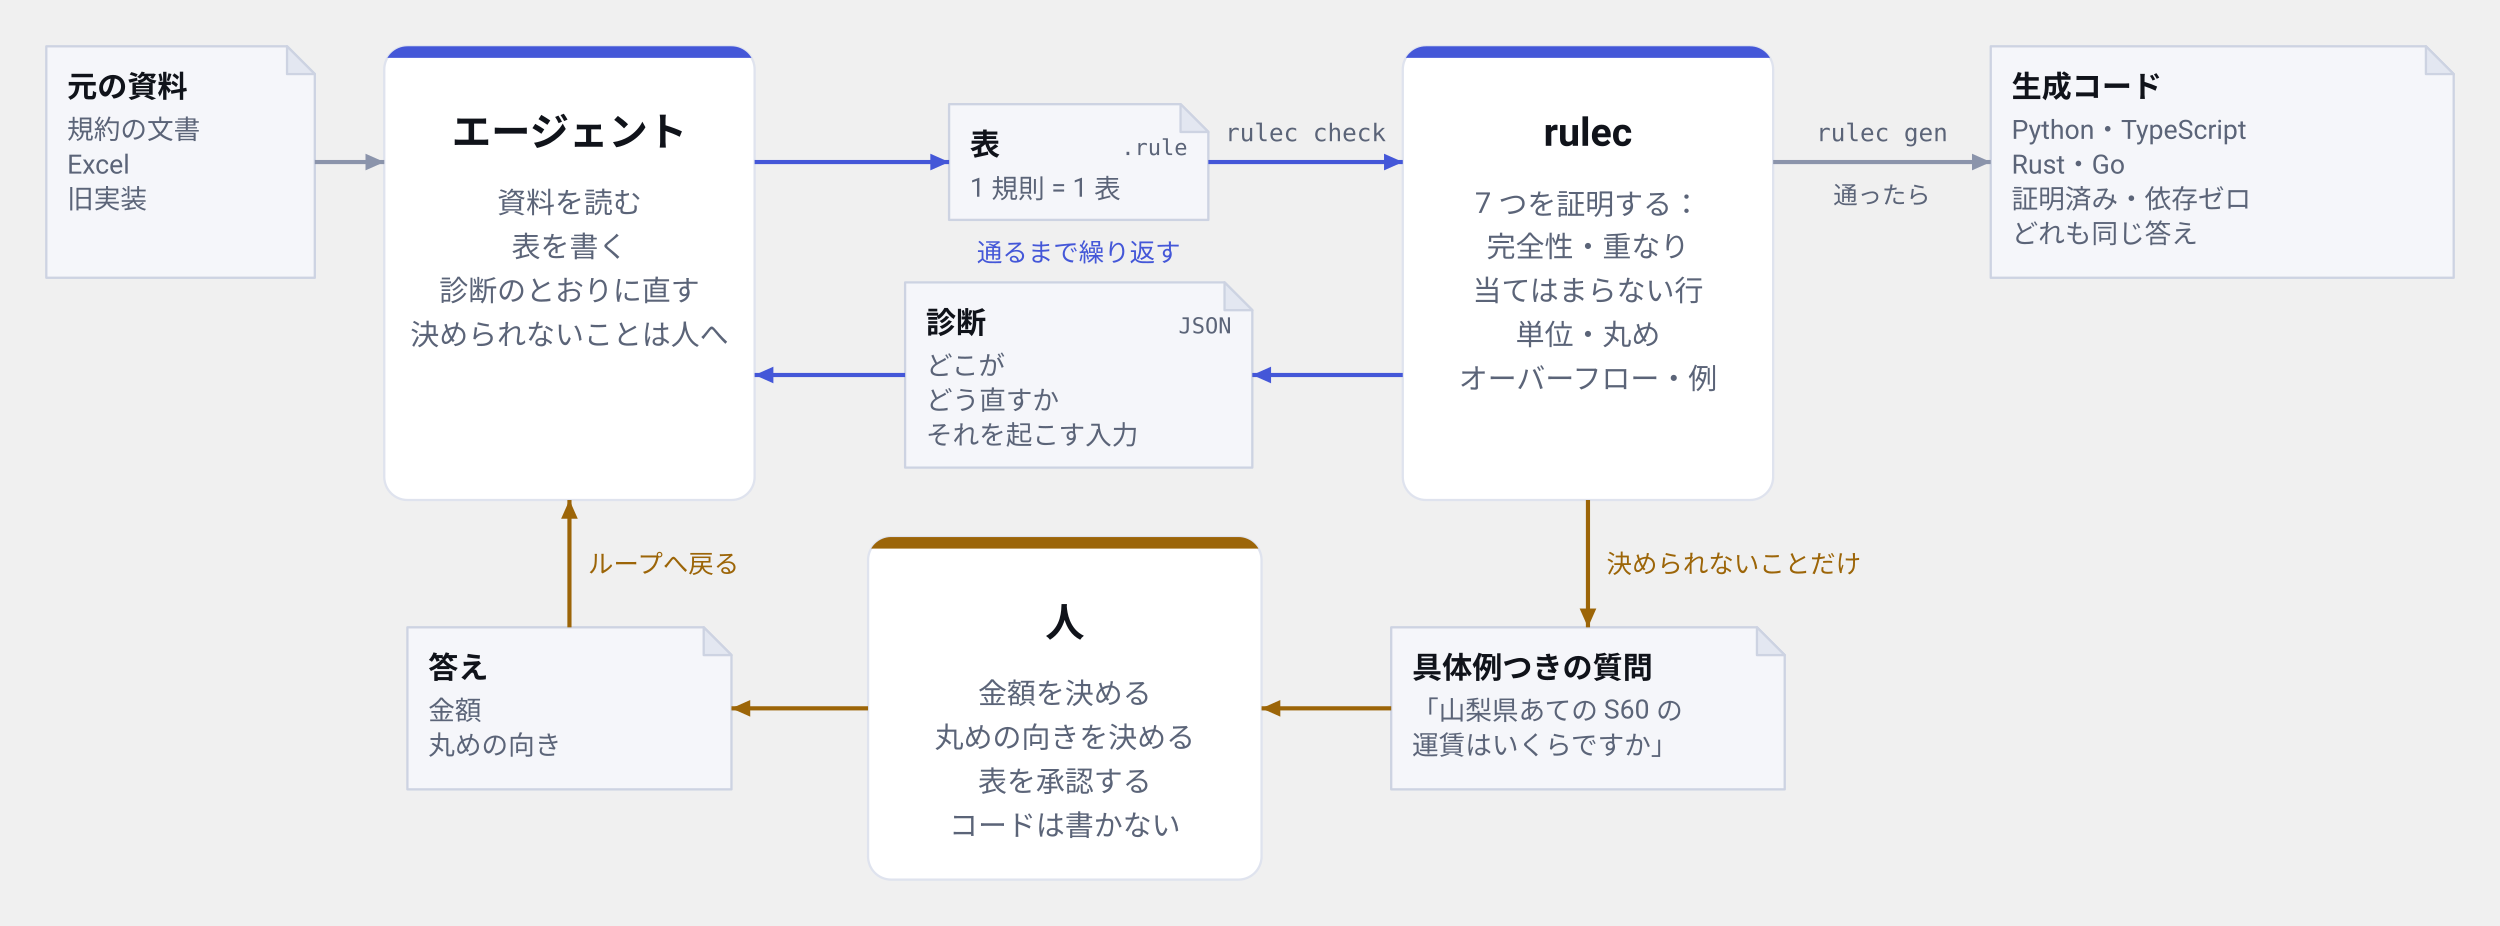
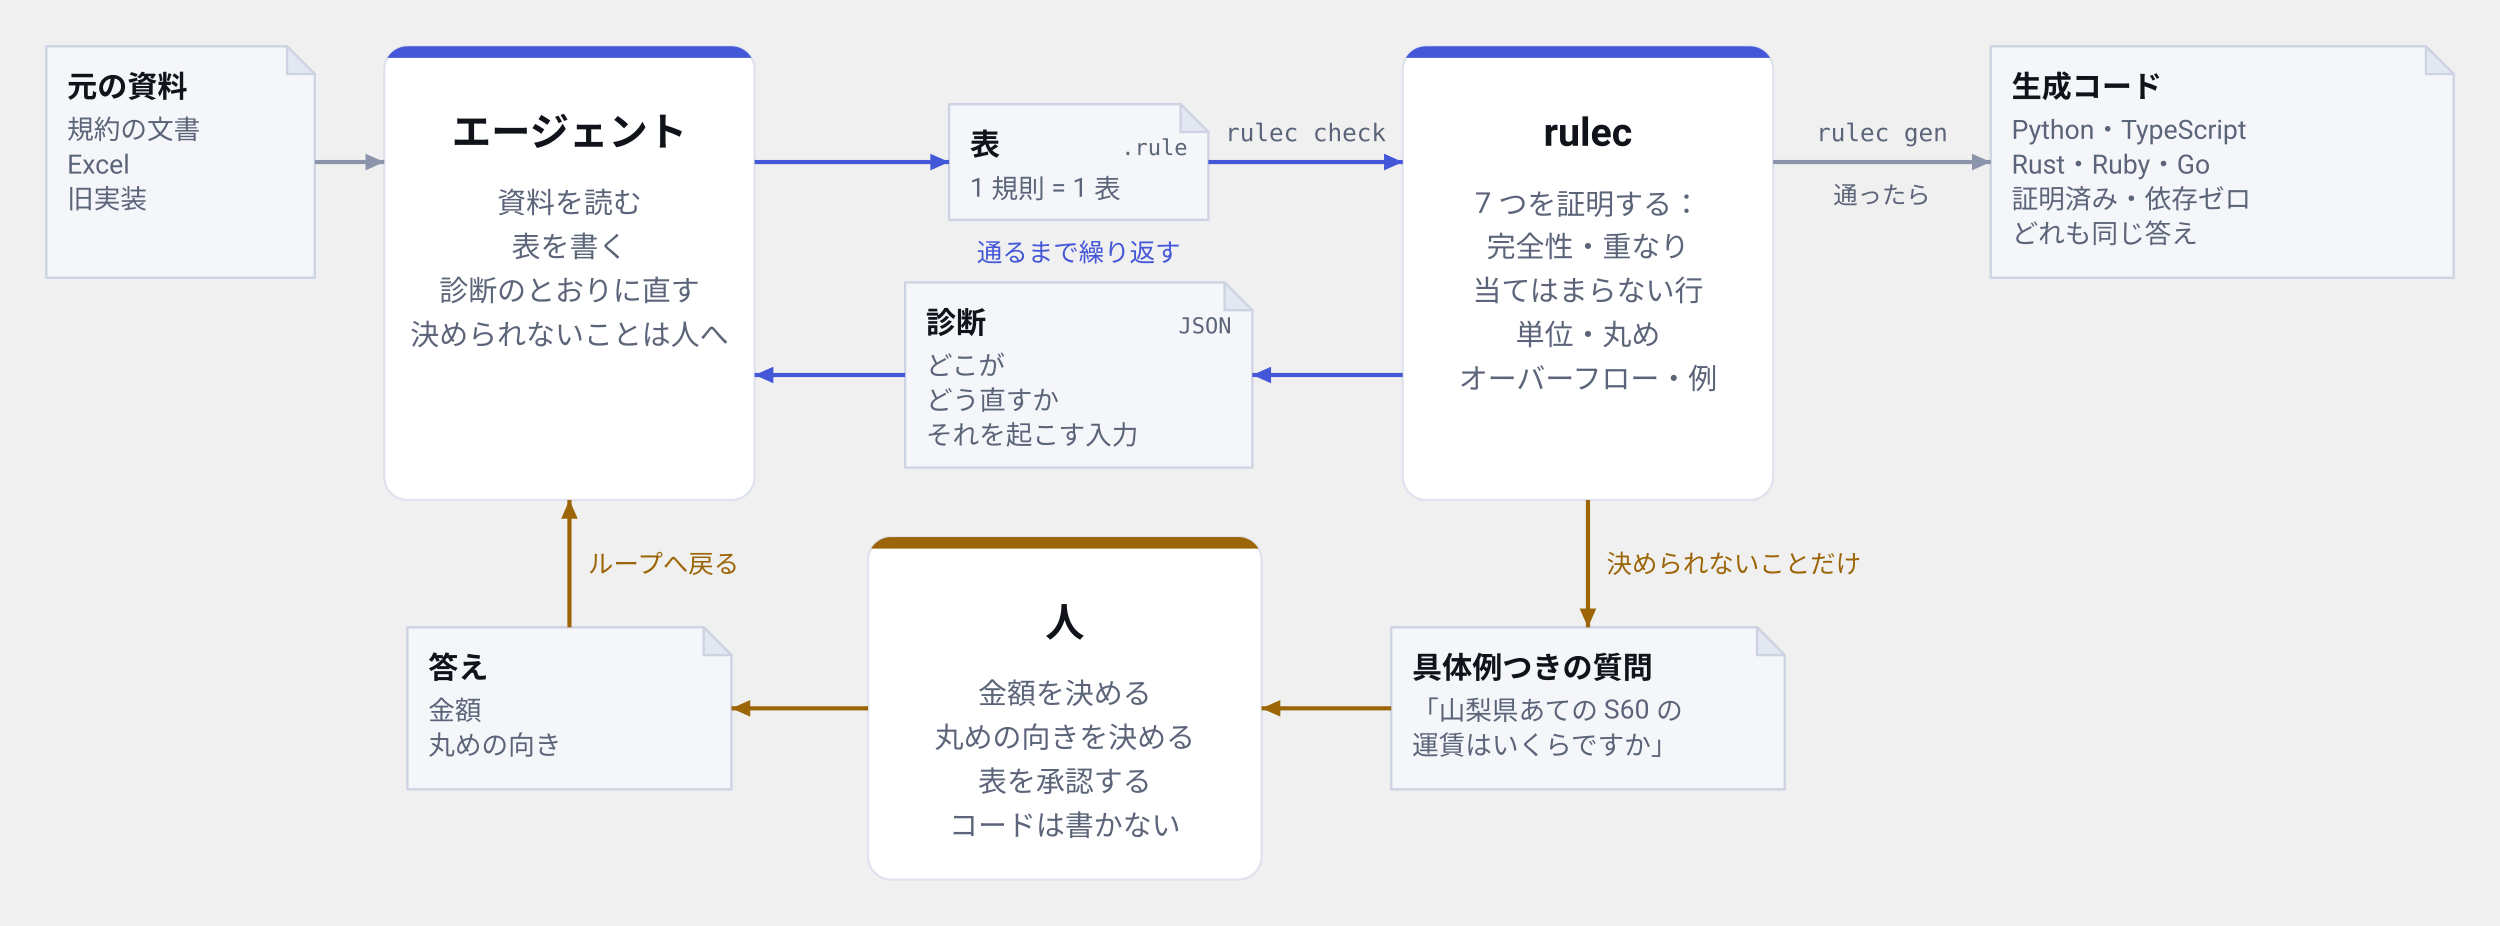
- <svg xmlns="http://www.w3.org/2000/svg" viewBox="0 0 1080 400" width="1080" height="400" role="img" aria-label="エージェントが資料を読んで表（.rule）を書き、rulec check にかける。rulec は診断（どこが・どう直すか・それを起こす入力）を返し、エージェントが直して、表が通るまで繰り返す。道具では決められないことだけが具体例つきの質問として人に渡り、人は金額と丸めの向きを答える。表が通ると rulec gen が証明済みの Python・TypeScript・Rust・Go を出す。" font-family="-apple-system, BlinkMacSystemFont, &quot;Hiragino Sans&quot;, &quot;Noto Sans JP&quot;, &quot;Yu Gothic&quot;, Meiryo, &quot;Segoe UI&quot;, Roboto, sans-serif">
+ <svg xmlns="http://www.w3.org/2000/svg" viewBox="0 0 1080 400" width="1080" height="400" role="img" aria-label="エージェントが資料を読んで表（.rule）を書き、rulec check にかける。rulec は診断（どこが・どう直すか・それを起こす入力）を返し、エージェントが直して、表が通るまで繰り返す。道具では決められないことだけが具体例つきの質問として人に渡り、人は金額と丸めの向きを答える。表が通ると rulec gen が証明済みの Python・TypeScript・Rust・Ruby・Go を出す。" font-family="-apple-system, BlinkMacSystemFont, &quot;Hiragino Sans&quot;, &quot;Noto Sans JP&quot;, &quot;Yu Gothic&quot;, Meiryo, &quot;Segoe UI&quot;, Roboto, sans-serif">
  <defs>
    <marker id="head-neutral" viewBox="0 0 10 10" refX="9" refY="5" markerWidth="9" markerHeight="9" markerUnits="userSpaceOnUse" orient="auto">
      <path d="M0,1 L9,5 L0,9 Z" fill="#8b94ab" />
    </marker>
    <marker id="head-accent" viewBox="0 0 10 10" refX="9" refY="5" markerWidth="9" markerHeight="9" markerUnits="userSpaceOnUse" orient="auto">
      <path d="M0,1 L9,5 L0,9 Z" fill="#4457d8" />
    </marker>
    <marker id="head-human" viewBox="0 0 10 10" refX="9" refY="5" markerWidth="9" markerHeight="9" markerUnits="userSpaceOnUse" orient="auto">
      <path d="M0,1 L9,5 L0,9 Z" fill="#9c6508" />
    </marker>
  </defs>
  <clipPath id="clip-agent">
    <rect x="166" y="20" width="160" height="196" rx="10" />
  </clipPath>
  <rect x="166" y="20" width="160" height="196" rx="10" fill="#ffffff" stroke="#dfe3ee" />
  <rect x="166" y="20" width="160" height="5" fill="#4457d8" clip-path="url(#clip-agent)" />
  <text x="246.0" y="63" font-size="17" font-weight="700" text-anchor="middle" fill="#10131a">エージェント</text>
  <text x="246.0" y="92" font-size="12.5" font-weight="400" text-anchor="middle" fill="#5b6478">資料を読む</text>
  <text x="246.0" y="111" font-size="12.5" font-weight="400" text-anchor="middle" fill="#5b6478">表を書く</text>
  <text x="246.0" y="130" font-size="12.5" font-weight="400" text-anchor="middle" fill="#5b6478">診断のとおりに直す</text>
  <text x="246.0" y="149" font-size="12.5" font-weight="400" text-anchor="middle" fill="#5b6478">決められないことは人へ</text>
  <clipPath id="clip-rulec">
    <rect x="606" y="20" width="160" height="196" rx="10" />
  </clipPath>
  <rect x="606" y="20" width="160" height="196" rx="10" fill="#ffffff" stroke="#dfe3ee" />
  <rect x="606" y="20" width="160" height="5" fill="#4457d8" clip-path="url(#clip-rulec)" />
  <text x="686.0" y="63" font-size="17" font-weight="700" text-anchor="middle" fill="#10131a">rulec</text>
  <text x="686.0" y="92" font-size="12.5" font-weight="400" text-anchor="middle" fill="#5b6478">7 つを証明する：</text>
  <text x="686.0" y="111" font-size="12.5" font-weight="400" text-anchor="middle" fill="#5b6478">完全性・重なり</text>
  <text x="686.0" y="130" font-size="12.5" font-weight="400" text-anchor="middle" fill="#5b6478">当てはまらない行</text>
  <text x="686.0" y="149" font-size="12.5" font-weight="400" text-anchor="middle" fill="#5b6478">単位・丸め</text>
  <text x="686.0" y="168" font-size="12.5" font-weight="400" text-anchor="middle" fill="#5b6478">オーバーフロー・例</text>
  <clipPath id="clip-person">
    <rect x="375" y="232" width="170" height="148" rx="10" />
  </clipPath>
  <rect x="375" y="232" width="170" height="148" rx="10" fill="#ffffff" stroke="#dfe3ee" />
  <rect x="375" y="232" width="170" height="5" fill="#9c6508" clip-path="url(#clip-person)" />
  <text x="460.0" y="275" font-size="17" font-weight="700" text-anchor="middle" fill="#10131a">人</text>
  <text x="460.0" y="304" font-size="12.5" font-weight="400" text-anchor="middle" fill="#5b6478">金額を決める</text>
  <text x="460.0" y="323" font-size="12.5" font-weight="400" text-anchor="middle" fill="#5b6478">丸めの向きを決める</text>
  <text x="460.0" y="342" font-size="12.5" font-weight="400" text-anchor="middle" fill="#5b6478">表を承認する</text>
  <text x="460.0" y="361" font-size="12.5" font-weight="400" text-anchor="middle" fill="#5b6478">コードは書かない</text>
  <path d="M20,20 H124 L136,32 V120 H20 Z" fill="#f5f6fa" stroke="#cdd3e2" stroke-linejoin="round" />
  <path d="M124,20 V32 H136 Z" fill="#e3e7f1" stroke="#cdd3e2" stroke-linejoin="round" />
  <text x="29" y="42" font-size="13" font-weight="600" text-anchor="start" fill="#10131a">元の資料</text>
  <text x="29" y="60" font-size="11.5" font-weight="400" text-anchor="start" fill="#5b6478">規約の文書</text>
  <text x="29" y="75" font-size="11.5" font-weight="400" text-anchor="start" fill="#5b6478">Excel</text>
  <text x="29" y="90" font-size="11.5" font-weight="400" text-anchor="start" fill="#5b6478">旧実装</text>
  <path d="M410,45 H510 L522,57 V95 H410 Z" fill="#f5f6fa" stroke="#cdd3e2" stroke-linejoin="round" />
  <path d="M510,45 V57 H522 Z" fill="#e3e7f1" stroke="#cdd3e2" stroke-linejoin="round" />
  <text x="419" y="67" font-size="13" font-weight="600" text-anchor="start" fill="#10131a">表</text>
  <text x="513" y="67" font-size="9.5" font-weight="400" text-anchor="end" fill="#5b6478" font-family="ui-monospace, SFMono-Regular, Menlo, Consolas, monospace">.rule</text>
  <text x="419" y="85" font-size="11.5" font-weight="400" text-anchor="start" fill="#5b6478">1 規則 = 1 表</text>
  <path d="M391,122 H529 L541,134 V202 H391 Z" fill="#f5f6fa" stroke="#cdd3e2" stroke-linejoin="round" />
  <path d="M529,122 V134 H541 Z" fill="#e3e7f1" stroke="#cdd3e2" stroke-linejoin="round" />
  <text x="400" y="144" font-size="13" font-weight="600" text-anchor="start" fill="#10131a">診断</text>
  <text x="532" y="144" font-size="9.5" font-weight="400" text-anchor="end" fill="#5b6478" font-family="ui-monospace, SFMono-Regular, Menlo, Consolas, monospace">JSON</text>
  <text x="400" y="162" font-size="11.5" font-weight="400" text-anchor="start" fill="#5b6478">どこが</text>
  <text x="400" y="177" font-size="11.5" font-weight="400" text-anchor="start" fill="#5b6478">どう直すか</text>
  <text x="400" y="192" font-size="11.5" font-weight="400" text-anchor="start" fill="#5b6478">それを起こす入力</text>
  <path d="M860,20 H1048 L1060,32 V120 H860 Z" fill="#f5f6fa" stroke="#cdd3e2" stroke-linejoin="round" />
  <path d="M1048,20 V32 H1060 Z" fill="#e3e7f1" stroke="#cdd3e2" stroke-linejoin="round" />
  <text x="869" y="42" font-size="13" font-weight="600" text-anchor="start" fill="#10131a">生成コード</text>
  <text x="869" y="60" font-size="11.5" font-weight="400" text-anchor="start" fill="#5b6478">Python・TypeScript</text>
-   <text x="869" y="75" font-size="11.5" font-weight="400" text-anchor="start" fill="#5b6478">Rust・Go</text>
+   <text x="869" y="75" font-size="11.5" font-weight="400" text-anchor="start" fill="#5b6478">Rust・Ruby・Go</text>
  <text x="869" y="90" font-size="11.5" font-weight="400" text-anchor="start" fill="#5b6478">証明済み・依存ゼロ</text>
  <text x="869" y="105" font-size="11.5" font-weight="400" text-anchor="start" fill="#5b6478">どれも同じ答え</text>
  <path d="M601,271 H759 L771,283 V341 H601 Z" fill="#f5f6fa" stroke="#cdd3e2" stroke-linejoin="round" />
  <path d="M759,271 V283 H771 Z" fill="#e3e7f1" stroke="#cdd3e2" stroke-linejoin="round" />
  <text x="610" y="293" font-size="13" font-weight="600" text-anchor="start" fill="#10131a">具体例つきの質問</text>
  <text x="610" y="311" font-size="11.5" font-weight="400" text-anchor="start" fill="#5b6478">「山梨県あての S60 の</text>
  <text x="610" y="326" font-size="11.5" font-weight="400" text-anchor="start" fill="#5b6478">運賃はいくらですか」</text>
  <path d="M176,271 H304 L316,283 V341 H176 Z" fill="#f5f6fa" stroke="#cdd3e2" stroke-linejoin="round" />
  <path d="M304,271 V283 H316 Z" fill="#e3e7f1" stroke="#cdd3e2" stroke-linejoin="round" />
  <text x="185" y="293" font-size="13" font-weight="600" text-anchor="start" fill="#10131a">答え</text>
  <text x="185" y="311" font-size="11.5" font-weight="400" text-anchor="start" fill="#5b6478">金額</text>
  <text x="185" y="326" font-size="11.5" font-weight="400" text-anchor="start" fill="#5b6478">丸めの向き</text>
  <line x1="136" y1="70" x2="166" y2="70" stroke="#8b94ab" stroke-width="1.8" marker-end="url(#head-neutral)" />
  <line x1="326" y1="70" x2="410" y2="70" stroke="#4457d8" stroke-width="1.8" marker-end="url(#head-accent)" />
  <line x1="522" y1="70" x2="606" y2="70" stroke="#4457d8" stroke-width="1.8" marker-end="url(#head-accent)" />
  <text x="564.0" y="61" font-size="10.5" font-weight="400" text-anchor="middle" fill="#5b6478" font-family="ui-monospace, SFMono-Regular, Menlo, Consolas, monospace">rulec check</text>
  <line x1="606" y1="162" x2="541" y2="162" stroke="#4457d8" stroke-width="1.8" marker-end="url(#head-accent)" />
  <line x1="391" y1="162" x2="326" y2="162" stroke="#4457d8" stroke-width="1.8" marker-end="url(#head-accent)" />
  <text x="466.0" y="113" font-size="11" font-weight="400" text-anchor="middle" fill="#4457d8">通るまで繰り返す</text>
  <line x1="766" y1="70" x2="860" y2="70" stroke="#8b94ab" stroke-width="1.8" marker-end="url(#head-neutral)" />
  <text x="813.0" y="61" font-size="10.5" font-weight="400" text-anchor="middle" fill="#5b6478" font-family="ui-monospace, SFMono-Regular, Menlo, Consolas, monospace">rulec gen</text>
  <text x="813.0" y="88" font-size="10.5" font-weight="400" text-anchor="middle" fill="#5b6478">通ったら</text>
  <line x1="686" y1="216" x2="686" y2="271" stroke="#9c6508" stroke-width="1.8" marker-end="url(#head-human)" />
  <text x="694" y="247.5" font-size="11" font-weight="400" text-anchor="start" fill="#9c6508">決められないことだけ</text>
  <line x1="601" y1="306" x2="545" y2="306" stroke="#9c6508" stroke-width="1.8" marker-end="url(#head-human)" />
  <line x1="375" y1="306" x2="316" y2="306" stroke="#9c6508" stroke-width="1.8" marker-end="url(#head-human)" />
  <line x1="246" y1="271" x2="246" y2="216" stroke="#9c6508" stroke-width="1.8" marker-end="url(#head-human)" />
  <text x="254" y="247.5" font-size="11" font-weight="400" text-anchor="start" fill="#9c6508">ループへ戻る</text>
</svg>
